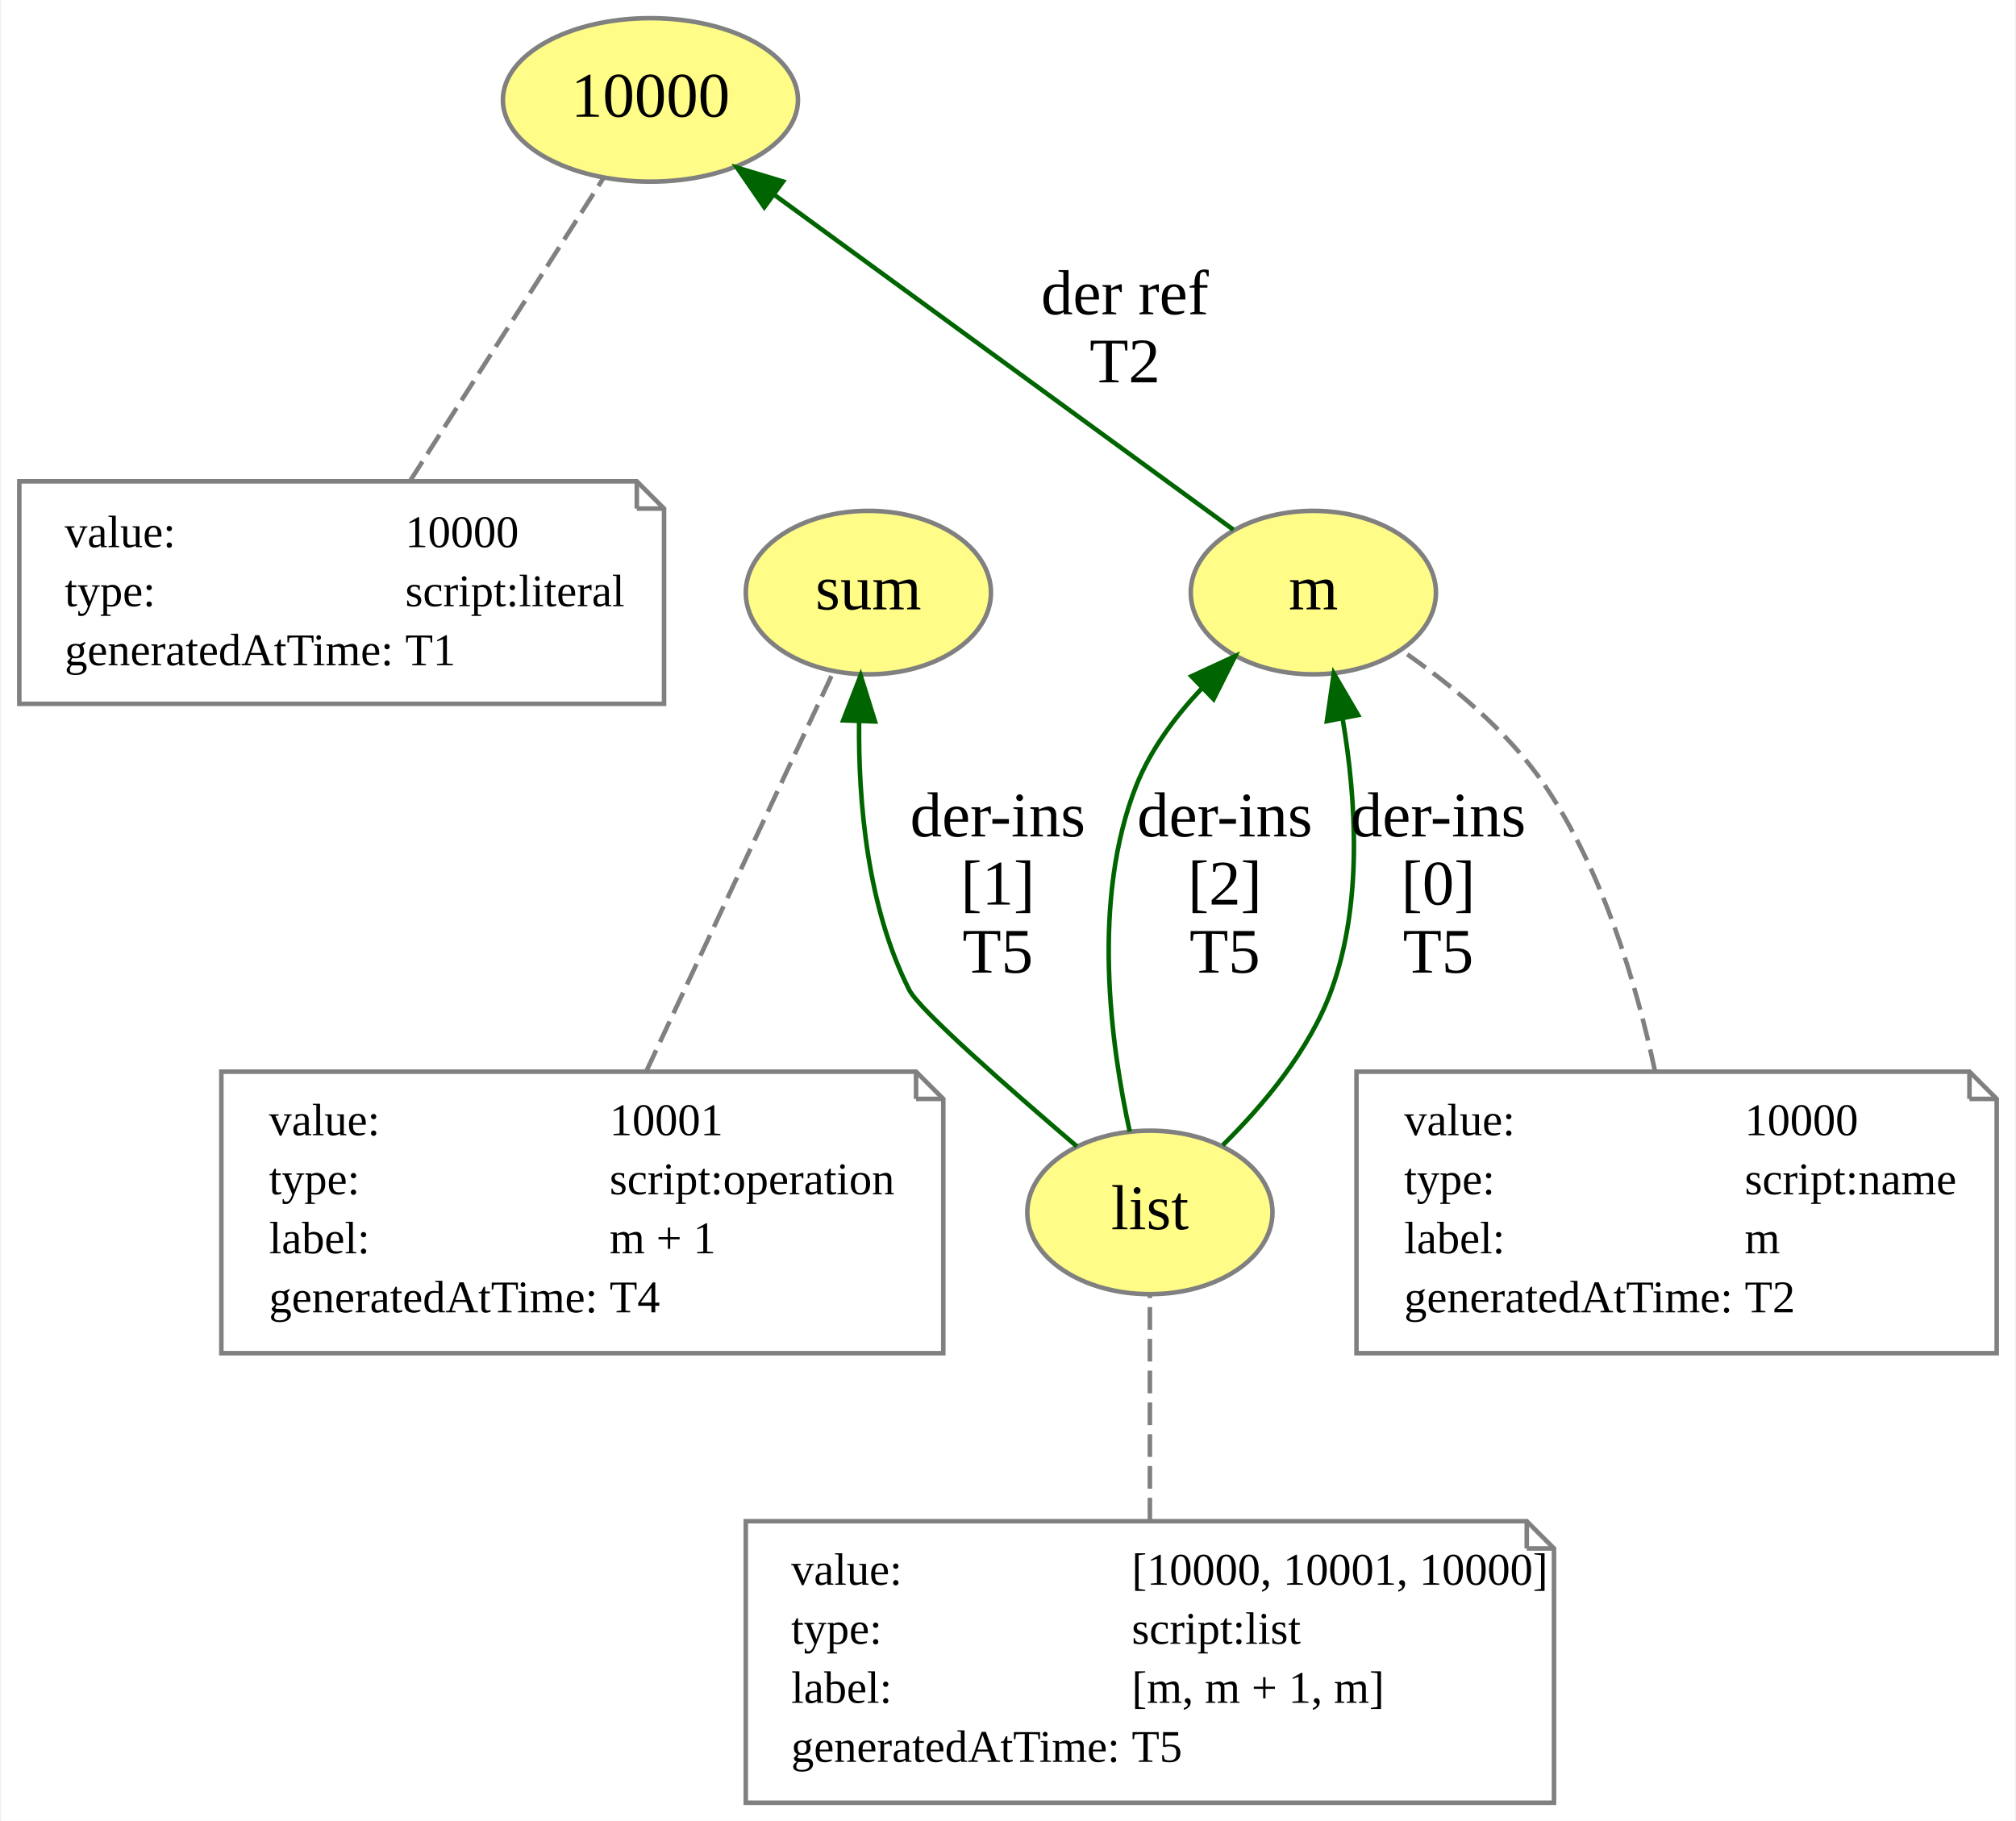
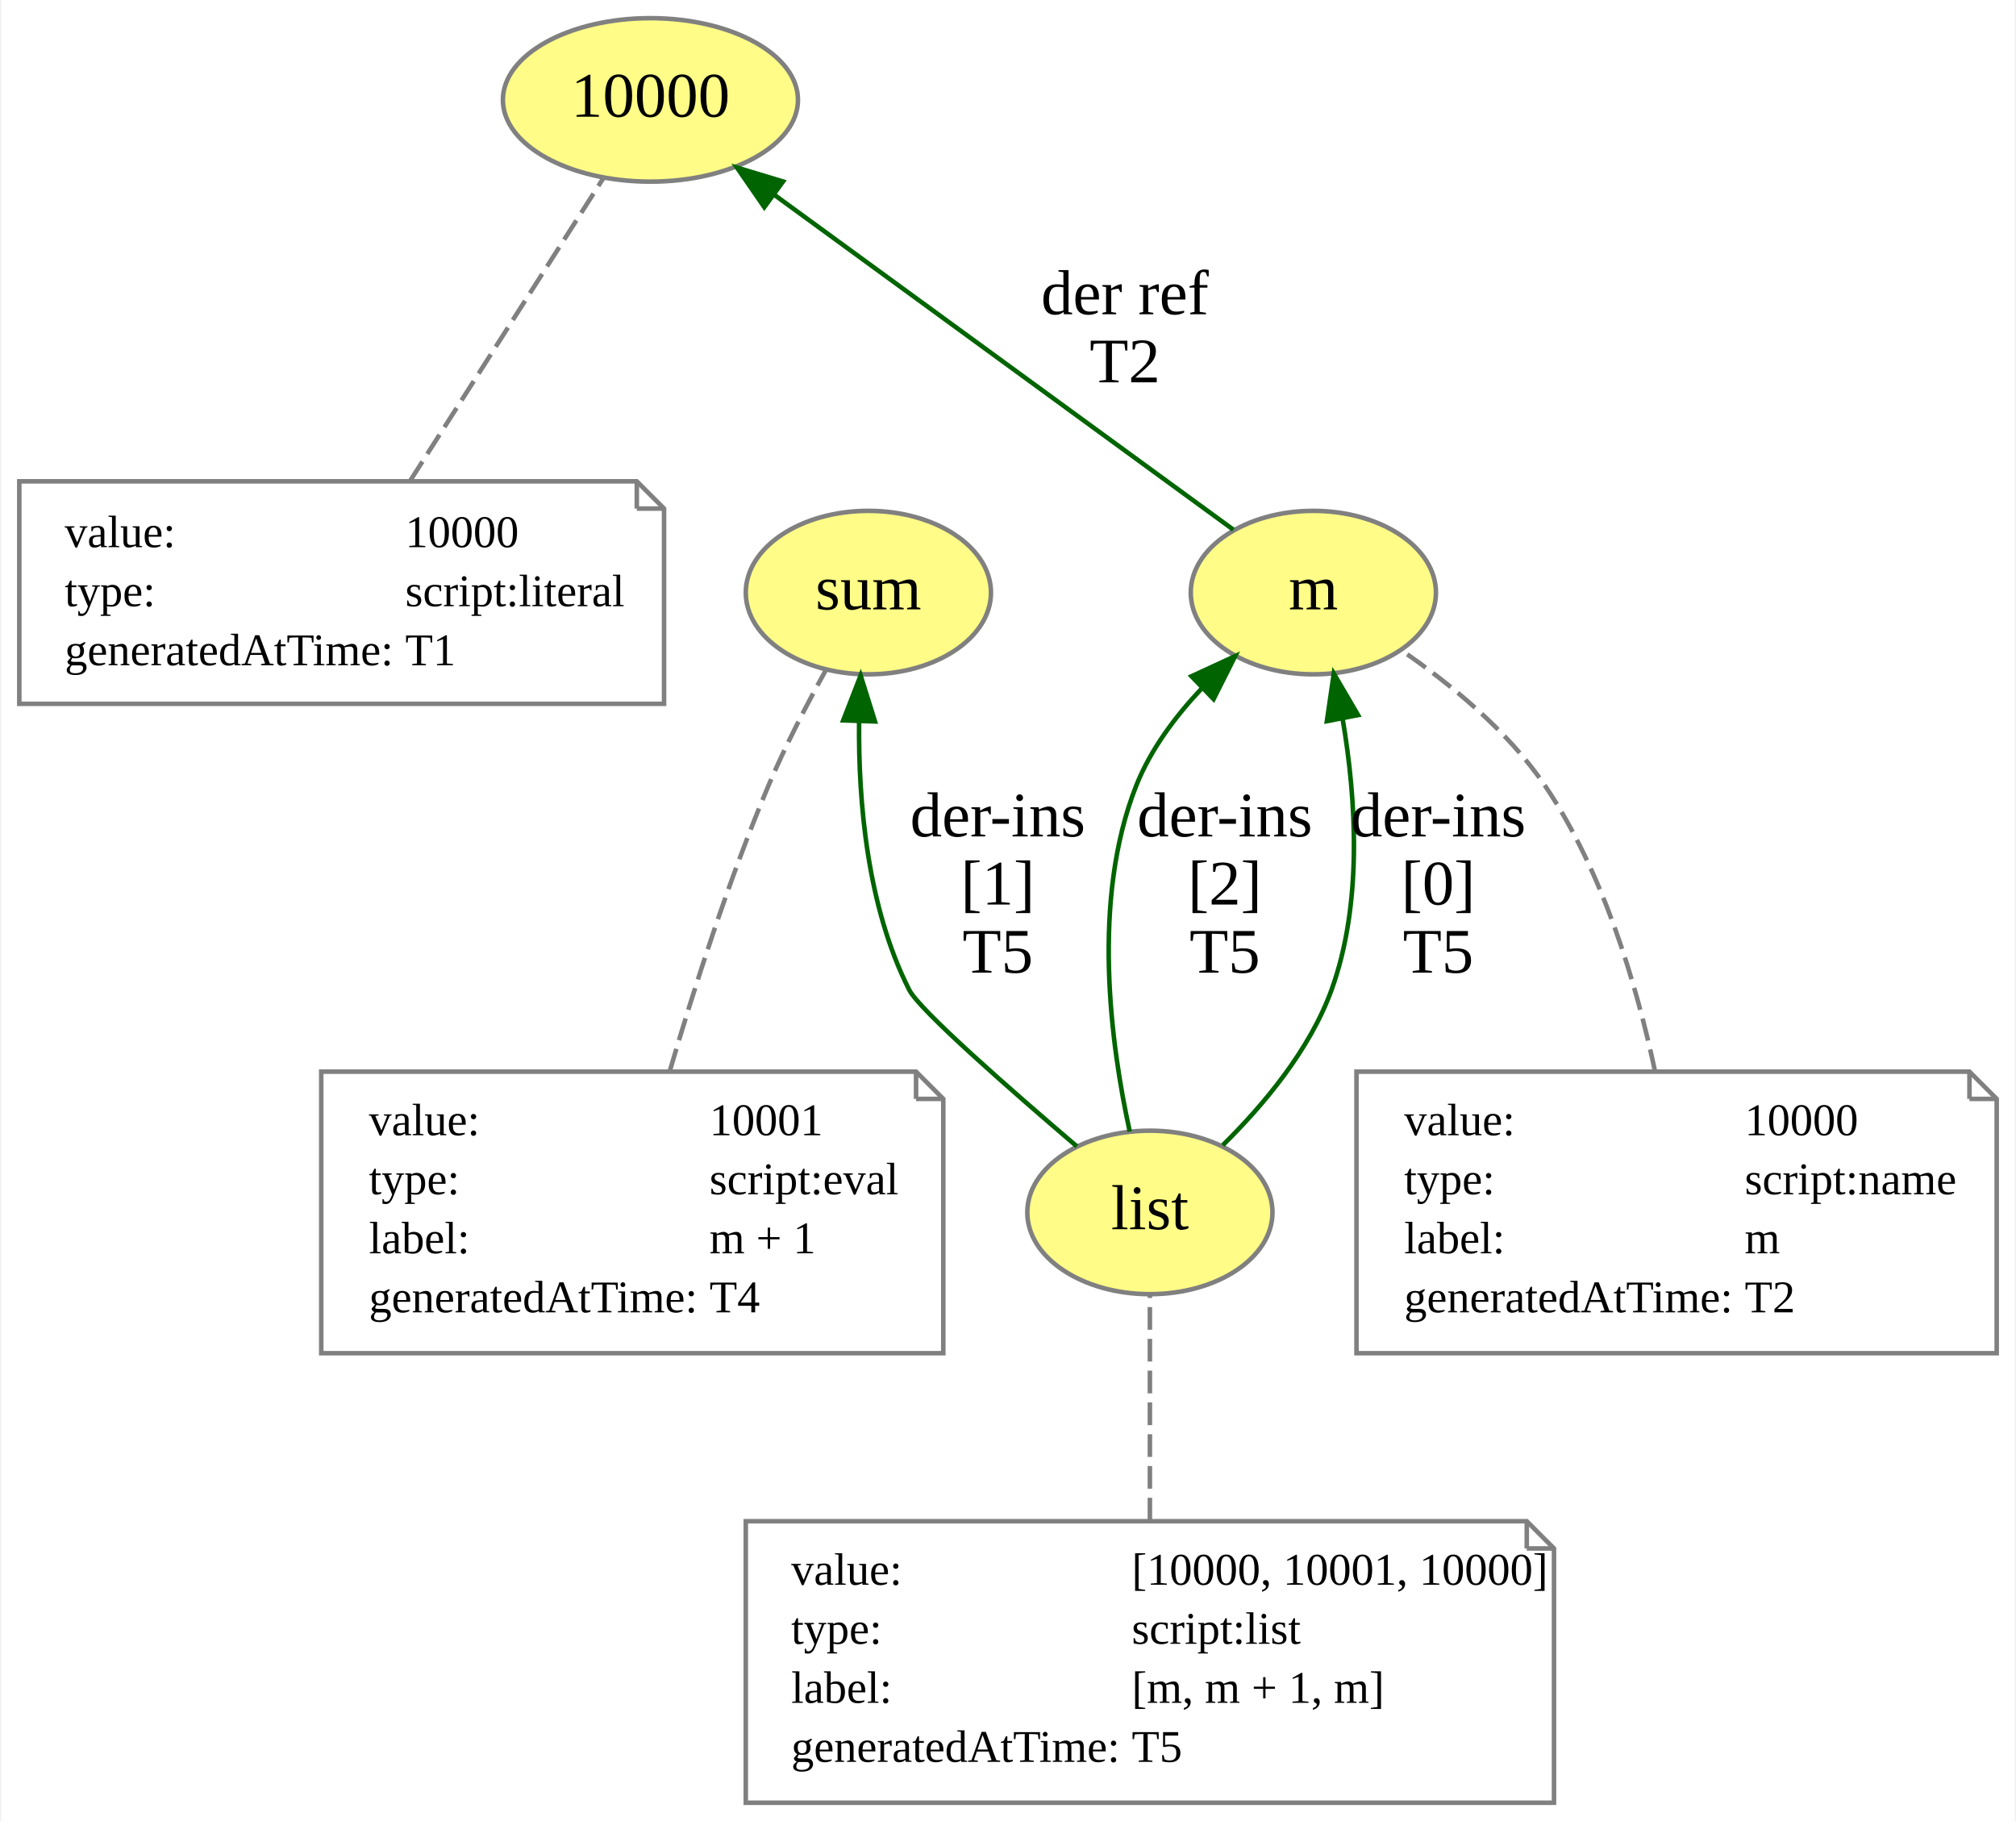
<svg xmlns="http://www.w3.org/2000/svg" xmlns:xlink="http://www.w3.org/1999/xlink" width="444pt" height="401pt" viewBox="0.00 0.00 443.50 401.00">
  <g id="graph0" class="graph" transform="scale(1 1) rotate(0) translate(4 397)">
    <polygon fill="white" stroke="none" points="-4,4 -4,-397 439.5,-397 439.5,4 -4,4" />
    <g id="node1" class="node">
      <g id="a_node1">
        <a xlink:href="http://example.org/10000" xlink:title="10000">
          <ellipse fill="#fffc87" stroke="#808080" cx="139" cy="-375" rx="32.494" ry="18" />
          <text text-anchor="middle" x="139" y="-371.3" font-family="Times New Roman,serif" font-size="14.00">10000</text>
        </a>
      </g>
    </g>
    <g id="node2" class="node">
      <polygon fill="none" stroke="gray" points="136,-291 0,-291 0,-242 142,-242 142,-285 136,-291" />
      <polyline fill="none" stroke="gray" points="136,-291 136,-285 " />
      <polyline fill="none" stroke="gray" points="142,-285 136,-285 " />
      <text text-anchor="start" x="10" y="-276.5" font-family="Times New Roman,serif" font-size="10.00">value:</text>
      <text text-anchor="start" x="85" y="-276.5" font-family="Times New Roman,serif" font-size="10.00">10000</text>
      <text text-anchor="start" x="10" y="-263.5" font-family="Times New Roman,serif" font-size="10.00">type:</text>
      <text text-anchor="start" x="85" y="-263.5" font-family="Times New Roman,serif" font-size="10.00">script:literal</text>
      <text text-anchor="start" x="10" y="-250.5" font-family="Times New Roman,serif" font-size="10.00">generatedAtTime:</text>
      <text text-anchor="start" x="85" y="-250.5" font-family="Times New Roman,serif" font-size="10.00">T1</text>
    </g>
    <g id="edge1" class="edge">
      <path fill="none" stroke="gray" stroke-dasharray="5,2" d="M86.091,-291.136C99.004,-311.358 117.25,-339.936 128.591,-357.698" />
    </g>
    <g id="node3" class="node">
      <g id="a_node3">
        <a xlink:href="http://example.org/m" xlink:title="m">
          <ellipse fill="#fffc87" stroke="#808080" cx="285" cy="-266.5" rx="27" ry="18" />
          <text text-anchor="middle" x="285" y="-262.8" font-family="Times New Roman,serif" font-size="14.00">m</text>
        </a>
      </g>
    </g>
    <g id="edge3" class="edge">
      <path fill="none" stroke="darkgreen" d="M267.389,-280.346C242.262,-298.675 195.897,-332.496 166.3,-354.086" />
      <polygon fill="darkgreen" stroke="darkgreen" points="164.078,-351.375 158.061,-360.096 168.203,-357.03 164.078,-351.375" />
      <text text-anchor="middle" x="243.5" y="-327.8" font-family="Times New Roman,serif" font-size="14.00">der ref</text>
      <text text-anchor="middle" x="243.5" y="-312.8" font-family="Times New Roman,serif" font-size="14.00">T2</text>
    </g>
    <g id="node4" class="node">
      <polygon fill="none" stroke="gray" points="429.5,-161 294.5,-161 294.5,-99 435.5,-99 435.5,-155 429.5,-161" />
      <polyline fill="none" stroke="gray" points="429.5,-161 429.5,-155 " />
      <polyline fill="none" stroke="gray" points="435.5,-155 429.5,-155 " />
      <text text-anchor="start" x="305" y="-147" font-family="Times New Roman,serif" font-size="10.00">value:</text>
      <text text-anchor="start" x="380" y="-147" font-family="Times New Roman,serif" font-size="10.00">10000</text>
      <text text-anchor="start" x="305" y="-134" font-family="Times New Roman,serif" font-size="10.00">type:</text>
      <text text-anchor="start" x="380" y="-134" font-family="Times New Roman,serif" font-size="10.00">script:name</text>
      <text text-anchor="start" x="305" y="-121" font-family="Times New Roman,serif" font-size="10.00">label:</text>
      <text text-anchor="start" x="380" y="-121" font-family="Times New Roman,serif" font-size="10.00">m</text>
      <text text-anchor="start" x="305" y="-108" font-family="Times New Roman,serif" font-size="10.00">generatedAtTime:</text>
      <text text-anchor="start" x="380" y="-108" font-family="Times New Roman,serif" font-size="10.00">T2</text>
    </g>
    <g id="edge2" class="edge">
      <path fill="none" stroke="gray" stroke-dasharray="5,2" d="M360.265,-161.017C356.162,-180.263 348.798,-205.092 336,-224 327.81,-236.1 315.06,-246.475 304.358,-253.825" />
    </g>
    <g id="node5" class="node">
      <g id="a_node5">
        <a xlink:href="http://example.org/sum" xlink:title="sum">
          <ellipse fill="#fffc87" stroke="#808080" cx="187" cy="-266.5" rx="27" ry="18" />
          <text text-anchor="middle" x="187" y="-262.8" font-family="Times New Roman,serif" font-size="14.00">sum</text>
        </a>
      </g>
    </g>
    <g id="node6" class="node">
-       <polygon fill="none" stroke="gray" points="197.5,-161 44.5,-161 44.5,-99 203.5,-99 203.5,-155 197.5,-161" />
+       <polygon fill="none" stroke="gray" points="197.5,-161 66.5,-161 66.5,-99 203.5,-99 203.5,-155 197.5,-161" />
      <polyline fill="none" stroke="gray" points="197.5,-161 197.5,-155 " />
      <polyline fill="none" stroke="gray" points="203.5,-155 197.5,-155 " />
-       <text text-anchor="start" x="55" y="-147" font-family="Times New Roman,serif" font-size="10.00">value:</text>
-       <text text-anchor="start" x="130" y="-147" font-family="Times New Roman,serif" font-size="10.00">10001</text>
-       <text text-anchor="start" x="55" y="-134" font-family="Times New Roman,serif" font-size="10.00">type:</text>
-       <text text-anchor="start" x="130" y="-134" font-family="Times New Roman,serif" font-size="10.00">script:operation</text>
-       <text text-anchor="start" x="55" y="-121" font-family="Times New Roman,serif" font-size="10.00">label:</text>
-       <text text-anchor="start" x="130" y="-121" font-family="Times New Roman,serif" font-size="10.00">m + 1</text>
-       <text text-anchor="start" x="55" y="-108" font-family="Times New Roman,serif" font-size="10.00">generatedAtTime:</text>
-       <text text-anchor="start" x="130" y="-108" font-family="Times New Roman,serif" font-size="10.00">T4</text>
+       <text text-anchor="start" x="77" y="-147" font-family="Times New Roman,serif" font-size="10.00">value:</text>
+       <text text-anchor="start" x="152" y="-147" font-family="Times New Roman,serif" font-size="10.00">10001</text>
+       <text text-anchor="start" x="77" y="-134" font-family="Times New Roman,serif" font-size="10.00">type:</text>
+       <text text-anchor="start" x="152" y="-134" font-family="Times New Roman,serif" font-size="10.00">script:eval</text>
+       <text text-anchor="start" x="77" y="-121" font-family="Times New Roman,serif" font-size="10.00">label:</text>
+       <text text-anchor="start" x="152" y="-121" font-family="Times New Roman,serif" font-size="10.00">m + 1</text>
+       <text text-anchor="start" x="77" y="-108" font-family="Times New Roman,serif" font-size="10.00">generatedAtTime:</text>
+       <text text-anchor="start" x="152" y="-108" font-family="Times New Roman,serif" font-size="10.00">T4</text>
    </g>
    <g id="edge4" class="edge">
-       <path fill="none" stroke="gray" stroke-dasharray="5,2" d="M138.138,-161.184C150.836,-188.292 169.007,-227.085 179.234,-248.92" />
+       <path fill="none" stroke="gray" stroke-dasharray="5,2" d="M143.286,-161.223C148.698,-179.655 156.351,-203.528 165,-224 168.618,-232.563 173.376,-241.73 177.542,-249.264" />
    </g>
    <g id="node7" class="node">
      <g id="a_node7">
        <a xlink:href="http://example.org/list" xlink:title="list">
          <ellipse fill="#fffc87" stroke="#808080" cx="249" cy="-130" rx="27" ry="18" />
          <text text-anchor="middle" x="249" y="-126.3" font-family="Times New Roman,serif" font-size="14.00">list</text>
        </a>
      </g>
    </g>
    <g id="edge6" class="edge">
      <path fill="none" stroke="darkgreen" d="M265.042,-144.801C273.959,-153.57 284.199,-165.74 289,-179 295.908,-198.081 294.419,-221.089 291.468,-238.578" />
      <polygon fill="darkgreen" stroke="darkgreen" points="287.978,-238.185 289.503,-248.669 294.849,-239.523 287.978,-238.185" />
      <text text-anchor="middle" x="312.5" y="-212.8" font-family="Times New Roman,serif" font-size="14.00">der-ins</text>
      <text text-anchor="middle" x="312.5" y="-197.8" font-family="Times New Roman,serif" font-size="14.00">[0]</text>
      <text text-anchor="middle" x="312.5" y="-182.8" font-family="Times New Roman,serif" font-size="14.00">T5</text>
    </g>
    <g id="edge8" class="edge">
      <path fill="none" stroke="darkgreen" d="M244.562,-147.811C240.368,-166.984 236.064,-198.919 246,-224 249.124,-231.885 254.533,-239.146 260.345,-245.315" />
      <polygon fill="darkgreen" stroke="darkgreen" points="258.161,-248.071 267.781,-252.51 263.029,-243.041 258.161,-248.071" />
      <text text-anchor="middle" x="265.5" y="-212.8" font-family="Times New Roman,serif" font-size="14.00">der-ins</text>
      <text text-anchor="middle" x="265.5" y="-197.8" font-family="Times New Roman,serif" font-size="14.00">[2]</text>
      <text text-anchor="middle" x="265.5" y="-182.8" font-family="Times New Roman,serif" font-size="14.00">T5</text>
    </g>
    <g id="edge7" class="edge">
      <path fill="none" stroke="darkgreen" d="M232.9,-144.556C218.136,-157.148 198.232,-174.599 196,-179 186.74,-197.263 184.765,-220.452 184.956,-238.223" />
      <polygon fill="darkgreen" stroke="darkgreen" points="181.458,-238.361 185.294,-248.238 188.454,-238.125 181.458,-238.361" />
      <text text-anchor="middle" x="215.5" y="-212.8" font-family="Times New Roman,serif" font-size="14.00">der-ins</text>
      <text text-anchor="middle" x="215.5" y="-197.8" font-family="Times New Roman,serif" font-size="14.00">[1]</text>
      <text text-anchor="middle" x="215.5" y="-182.8" font-family="Times New Roman,serif" font-size="14.00">T5</text>
    </g>
    <g id="node8" class="node">
      <polygon fill="none" stroke="gray" points="332,-62 160,-62 160,-0 338,-0 338,-56 332,-62" />
      <polyline fill="none" stroke="gray" points="332,-62 332,-56 " />
      <polyline fill="none" stroke="gray" points="338,-56 332,-56 " />
      <text text-anchor="start" x="170" y="-48" font-family="Times New Roman,serif" font-size="10.00">value:</text>
      <text text-anchor="start" x="245" y="-48" font-family="Times New Roman,serif" font-size="10.00">[10000, 10001, 10000]</text>
      <text text-anchor="start" x="170" y="-35" font-family="Times New Roman,serif" font-size="10.00">type:</text>
      <text text-anchor="start" x="245" y="-35" font-family="Times New Roman,serif" font-size="10.00">script:list</text>
      <text text-anchor="start" x="170" y="-22" font-family="Times New Roman,serif" font-size="10.00">label:</text>
      <text text-anchor="start" x="245" y="-22" font-family="Times New Roman,serif" font-size="10.00">[m, m + 1, m]</text>
      <text text-anchor="start" x="170" y="-9" font-family="Times New Roman,serif" font-size="10.00">generatedAtTime:</text>
      <text text-anchor="start" x="245" y="-9" font-family="Times New Roman,serif" font-size="10.00">T5</text>
    </g>
    <g id="edge5" class="edge">
      <path fill="none" stroke="gray" stroke-dasharray="5,2" d="M249,-62.16C249,-78.51 249,-98.122 249,-111.859" />
    </g>
  </g>
</svg>
